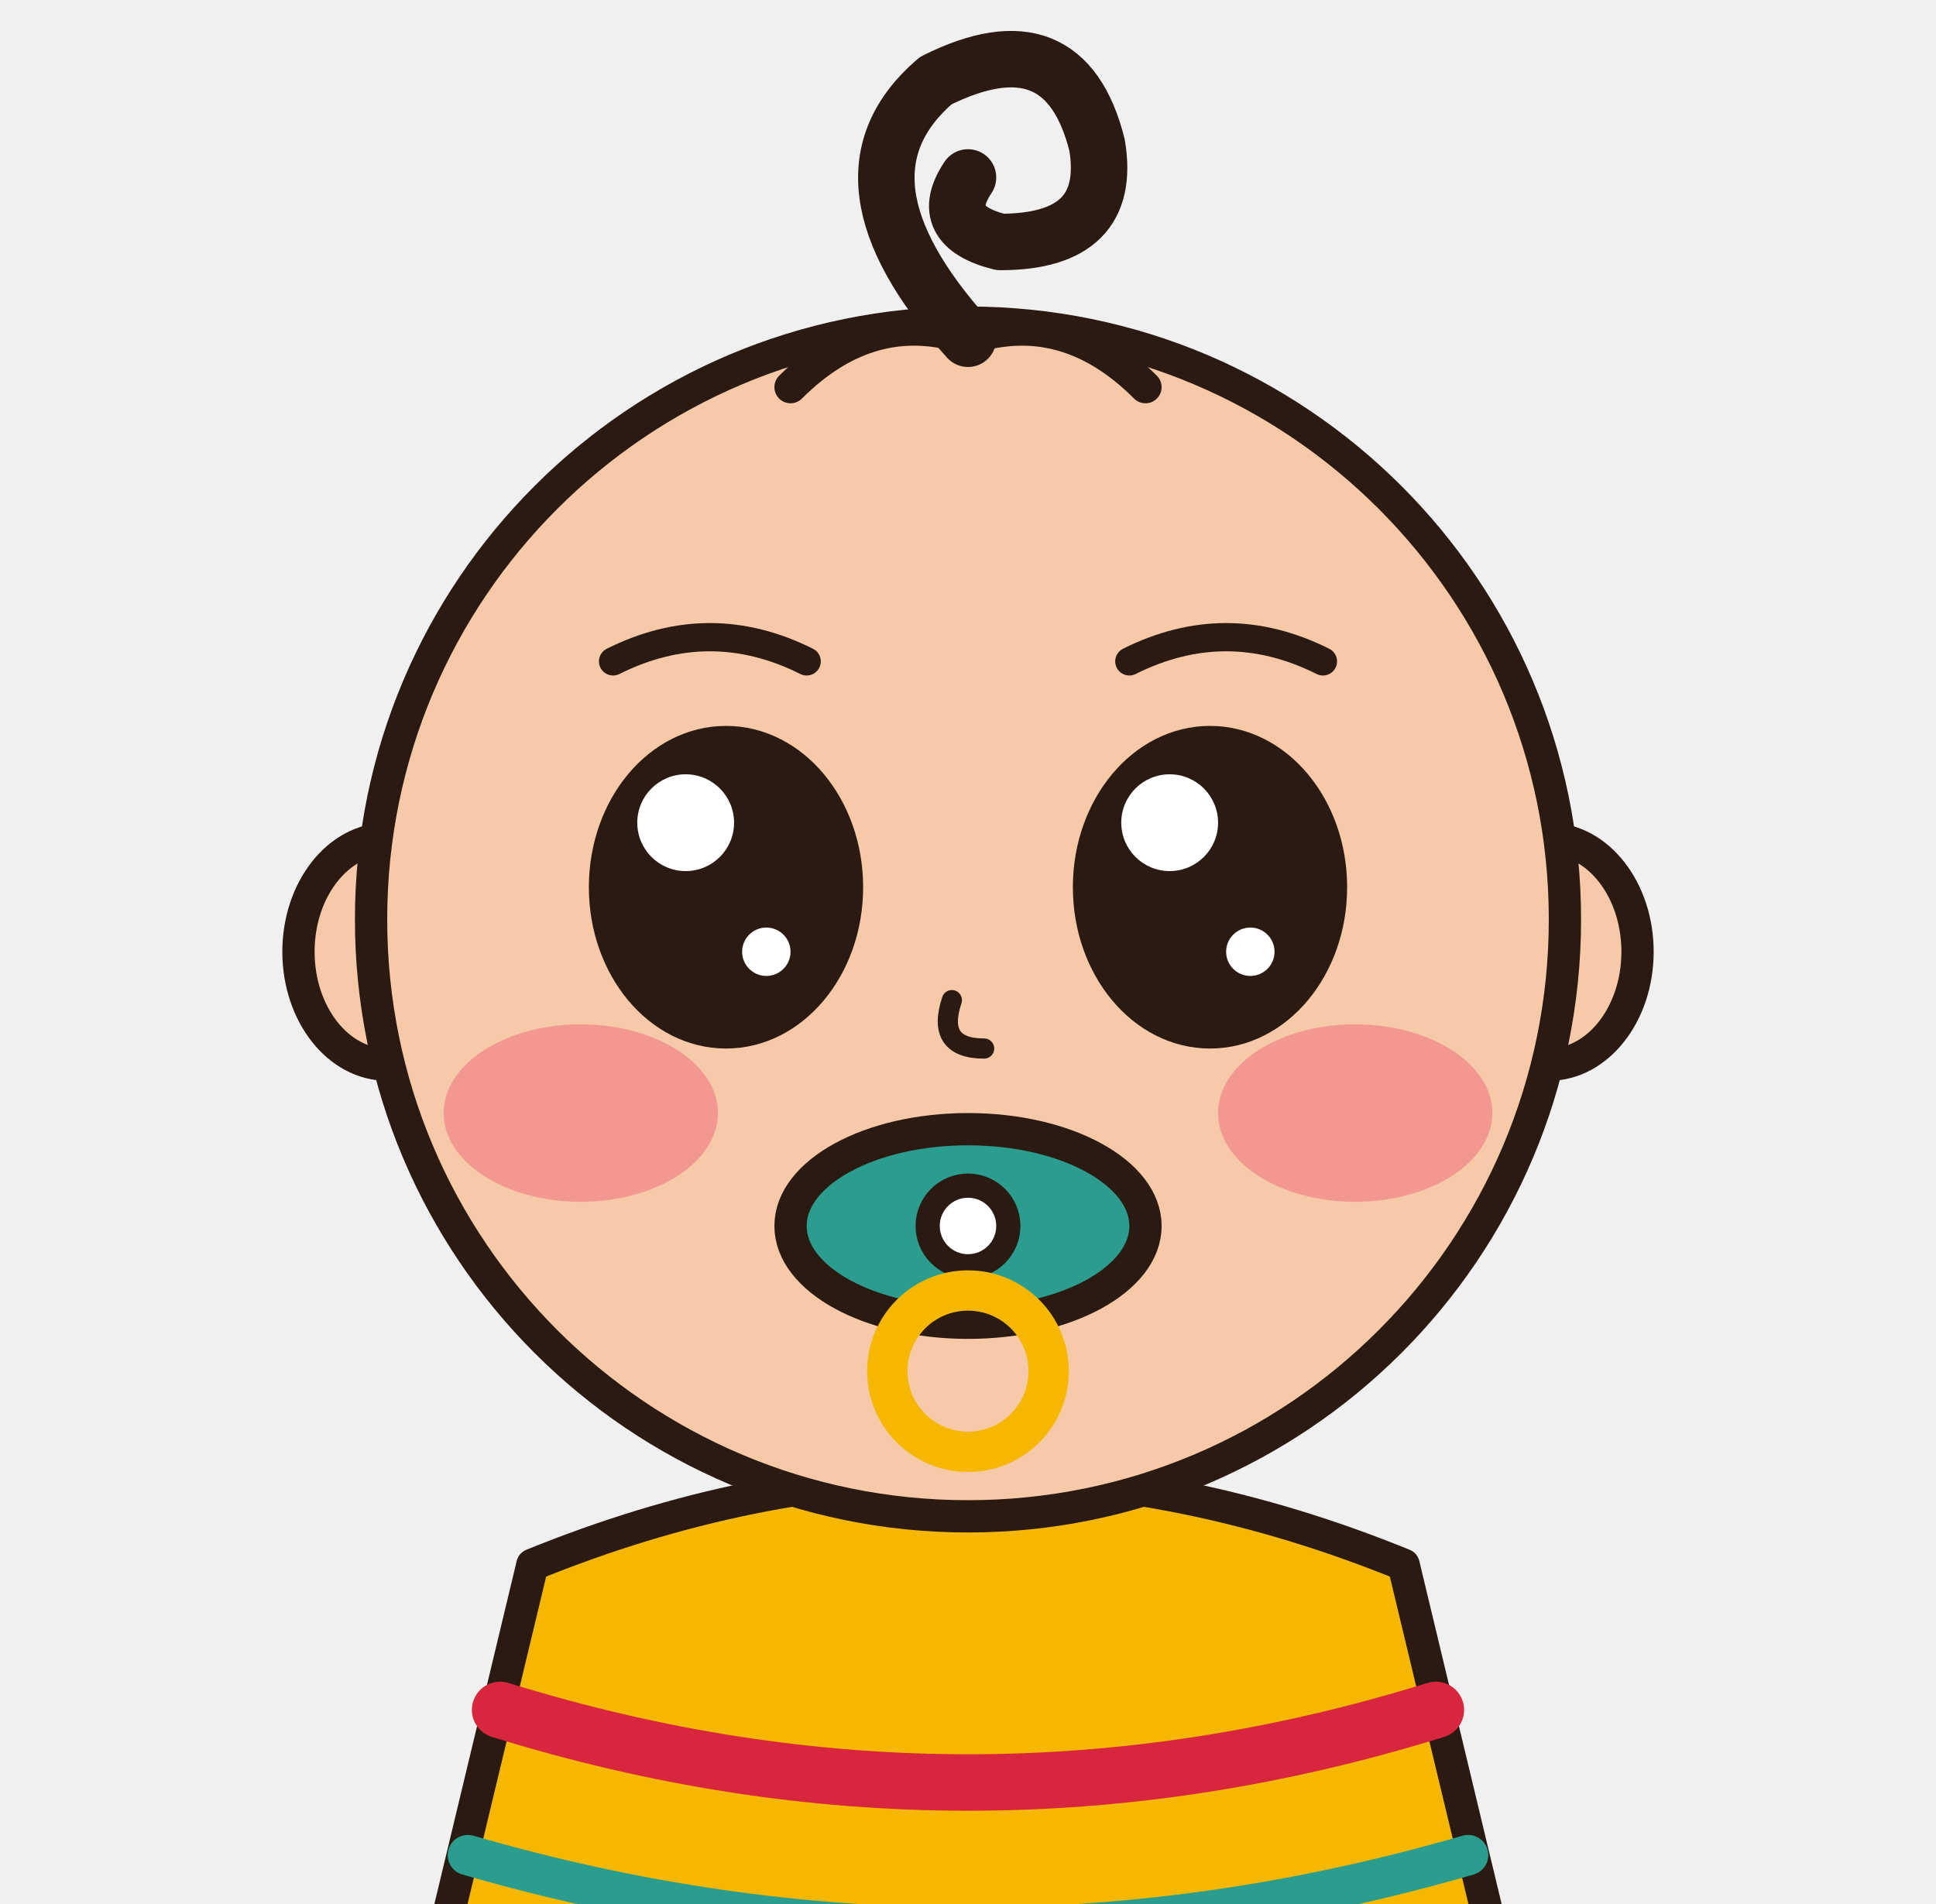
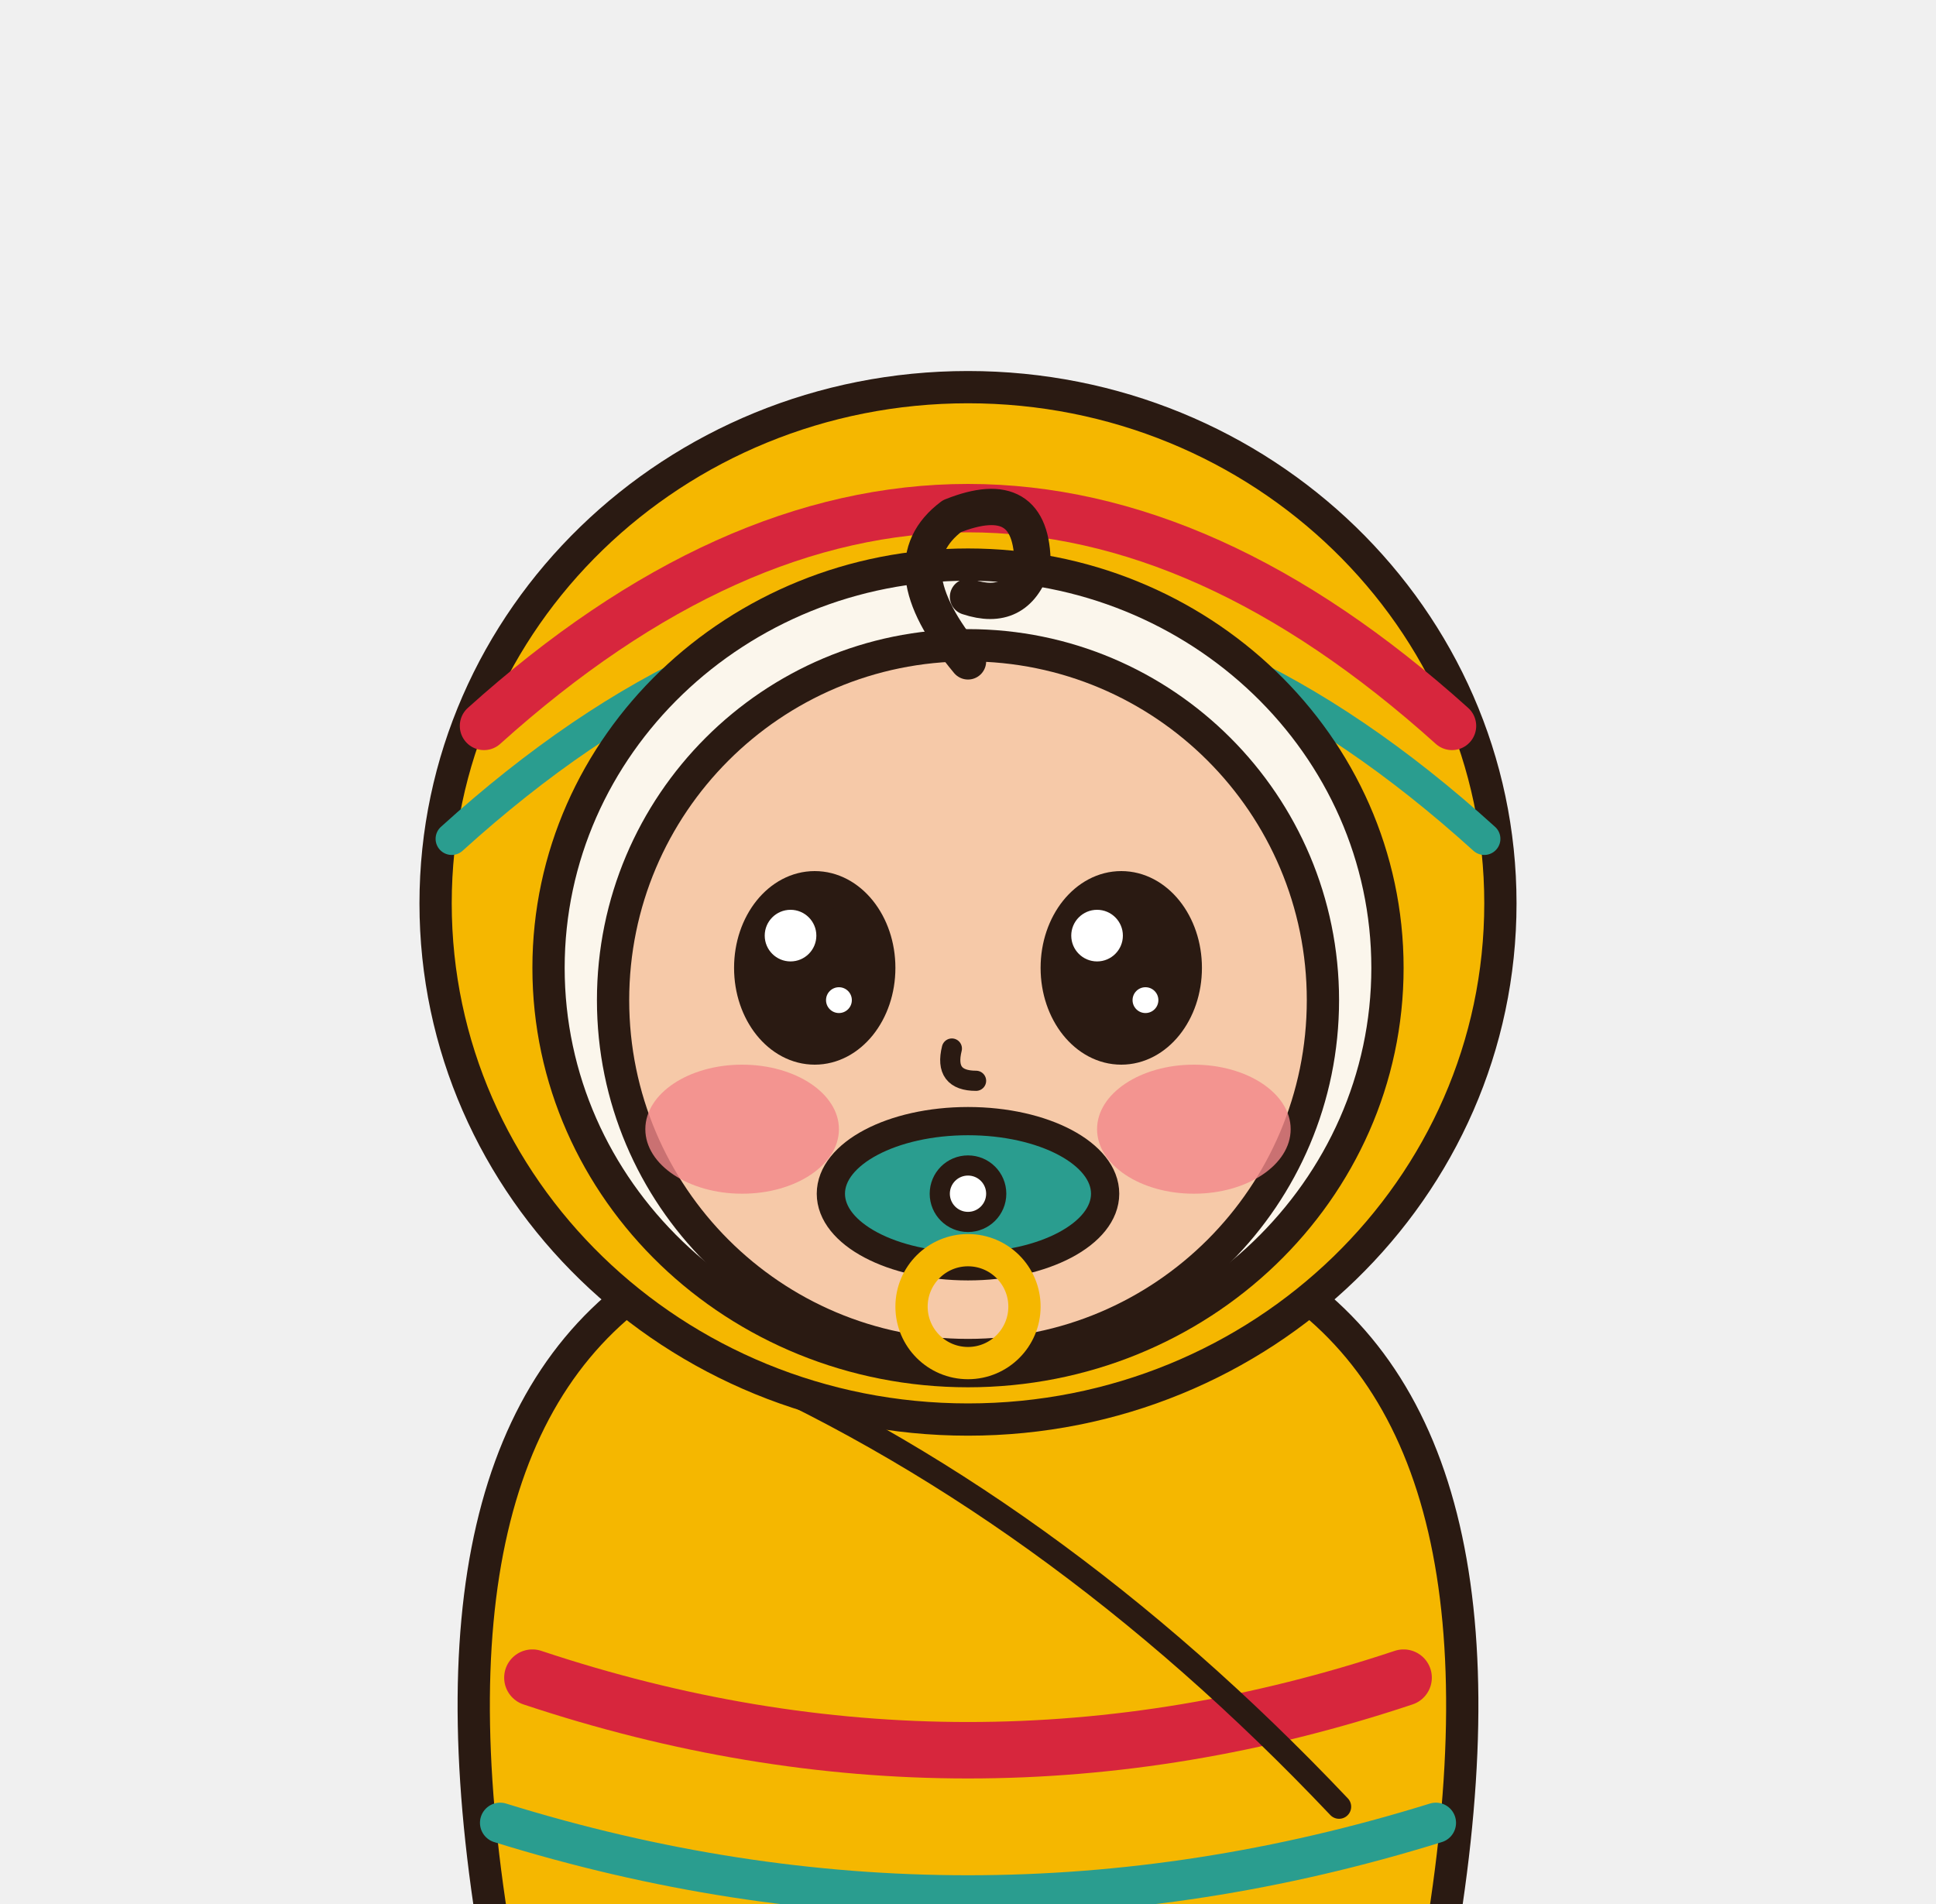
<svg xmlns="http://www.w3.org/2000/svg" xmlns:xlink="http://www.w3.org/1999/xlink" viewBox="30 28 240 236" width="960" height="944">
  <defs>
    <g id="base" stroke="#2a1a12" stroke-width="4" stroke-linejoin="round" stroke-linecap="round">
-       <path d="M100 272 Q102 222 150 214 Q198 222 200 272 Z" fill="#fbf6ec" />
-       <path d="M96 222 Q150 200 204 222 L216 272 Q150 286 84 272 Z" fill="#f5b700" />
-       <path d="M92 240 Q150 258 208 240" fill="none" stroke="#d7263d" stroke-width="7" />
-       <path d="M88 258 Q150 276 212 258" fill="none" stroke="#2a9d8f" stroke-width="5" />
-       <ellipse cx="78" cy="146" rx="11" ry="14" fill="#f6c9a8" />
-       <ellipse cx="222" cy="146" rx="11" ry="14" fill="#f6c9a8" />
-       <circle cx="150" cy="142" r="74" fill="#f6c9a8" />
-       <path d="M150 70 Q132 50 146 38 Q162 30 166 46 Q168 58 154 58 Q146 56 150 50" fill="none" stroke="#2a1a12" stroke-width="7" />
-       <path d="M128 76 Q138 66 150 70 Q162 66 172 76" fill="none" stroke="#2a1a12" stroke-width="4" />
+       <path d="M92 272 Q80 206 112 186 Q150 170 188 186 Q220 206 208 272 Z" fill="#f5b700" />
+       <path d="M96 236 Q150 254 204 236" fill="none" stroke="#d7263d" stroke-width="7" />
+       <path d="M92 254 Q150 272 208 254" fill="none" stroke="#2a9d8f" stroke-width="5" />
+       <path d="M118 196 Q160 214 196 252" fill="none" stroke-width="3" />
+       <ellipse cx="150" cy="140" rx="66" ry="64" fill="#f5b700" />
+       <path d="M90 118 Q150 64 210 118" fill="none" stroke="#d7263d" stroke-width="6" />
+       <path d="M86 132 Q150 74 214 132" fill="none" stroke="#2a9d8f" stroke-width="4" />
+       <ellipse cx="150" cy="148" rx="52" ry="50" fill="#fbf6ec" />
+       <circle cx="150" cy="152" r="44" fill="#f6c9a8" />
+       <path d="M150 110 Q140 98 148 92 Q158 88 158 98 Q156 104 150 102" fill="none" stroke="#2a1a12" stroke-width="4.5" />
    </g>
-     <g id="cheeks" fill="#f2878a" opacity=".75" stroke="none">
-       <ellipse cx="102" cy="166" rx="17" ry="11" />
-       <ellipse cx="198" cy="166" rx="17" ry="11" />
+     <g id="cheeks" fill="#f2878a" opacity=".8" stroke="none">
+       <ellipse cx="122" cy="168" rx="12" ry="8" />
+       <ellipse cx="178" cy="168" rx="12" ry="8" />
+     </g>
+     <g id="chupete" stroke="#2a1a12" stroke-width="3.5">
+       <ellipse cx="150" cy="176" rx="17" ry="9" fill="#2a9d8f" />
+       <circle cx="150" cy="176" r="3.5" fill="#fff" stroke-width="2.5" />
+       <circle cx="150" cy="190" r="7" fill="none" stroke="#f5b700" stroke-width="4" />
    </g>
  </defs>
  <use xlink:href="#base" />
  <use xlink:href="#cheeks" />
  <g stroke="#2a1a12" stroke-width="4" stroke-linejoin="round" stroke-linecap="round">
-     <path d="M106 110 Q118 104 130 110 M170 110 Q182 104 194 110" fill="none" stroke-width="3.5" />
-     <ellipse cx="120" cy="138" rx="15" ry="18" fill="#2a1a12" />
-     <ellipse cx="180" cy="138" rx="15" ry="18" fill="#2a1a12" />
-     <circle cx="115" cy="130" r="6" fill="#fff" stroke="none" />
-     <circle cx="175" cy="130" r="6" fill="#fff" stroke="none" />
-     <circle cx="125" cy="146" r="3" fill="#fff" stroke="none" />
-     <circle cx="185" cy="146" r="3" fill="#fff" stroke="none" />
-     <path d="M148 152 Q146 158 152 158" fill="none" stroke-width="2.5" />
-     <ellipse cx="150" cy="180" rx="22" ry="12" fill="#2a9d8f" />
-     <circle cx="150" cy="180" r="5" fill="#fff" stroke-width="3" />
-     <circle cx="150" cy="198" r="10" fill="none" stroke="#f5b700" stroke-width="5" />
+     <ellipse cx="131" cy="148" rx="8" ry="10" fill="#2a1a12" />
+     <ellipse cx="169" cy="148" rx="8" ry="10" fill="#2a1a12" />
+     <circle cx="128" cy="144" r="3.2" fill="#fff" stroke="none" />
+     <circle cx="166" cy="144" r="3.2" fill="#fff" stroke="none" />
+     <circle cx="134" cy="152" r="1.6" fill="#fff" stroke="none" />
+     <circle cx="172" cy="152" r="1.6" fill="#fff" stroke="none" />
+     <path d="M148 158 Q147 162 151 162" fill="none" stroke-width="2.5" />
+     <use xlink:href="#chupete" />
  </g>
</svg>
